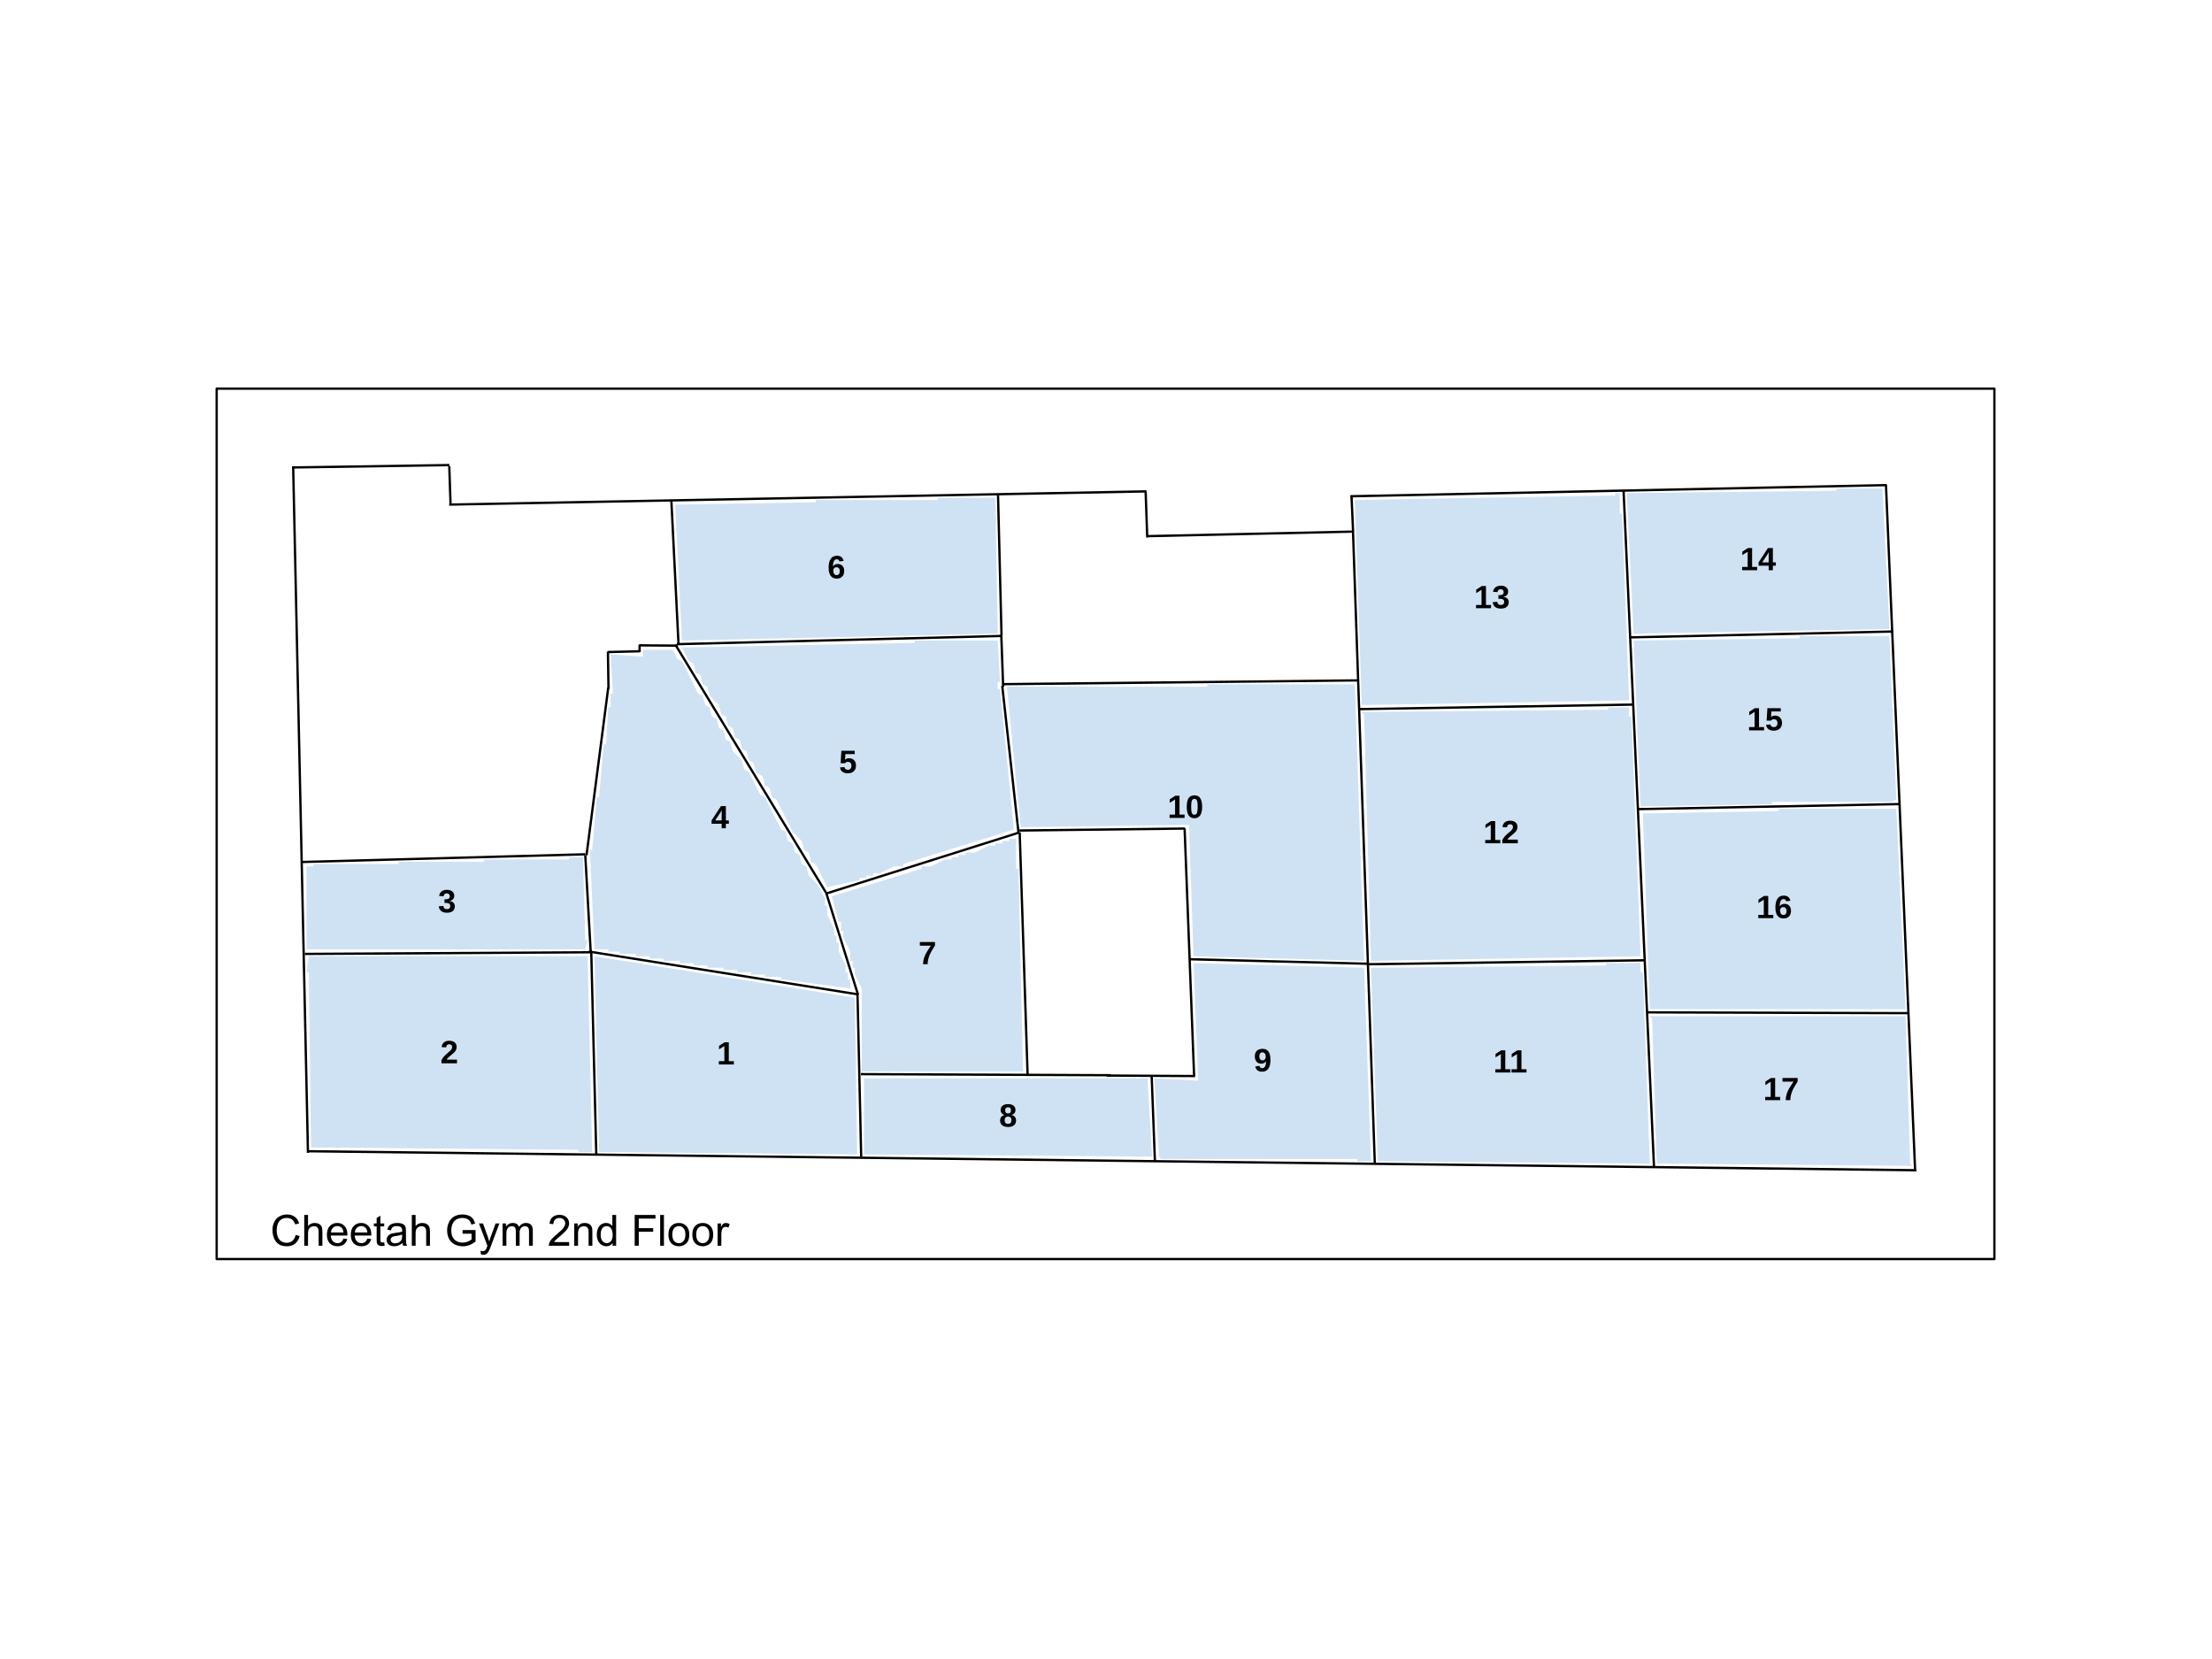
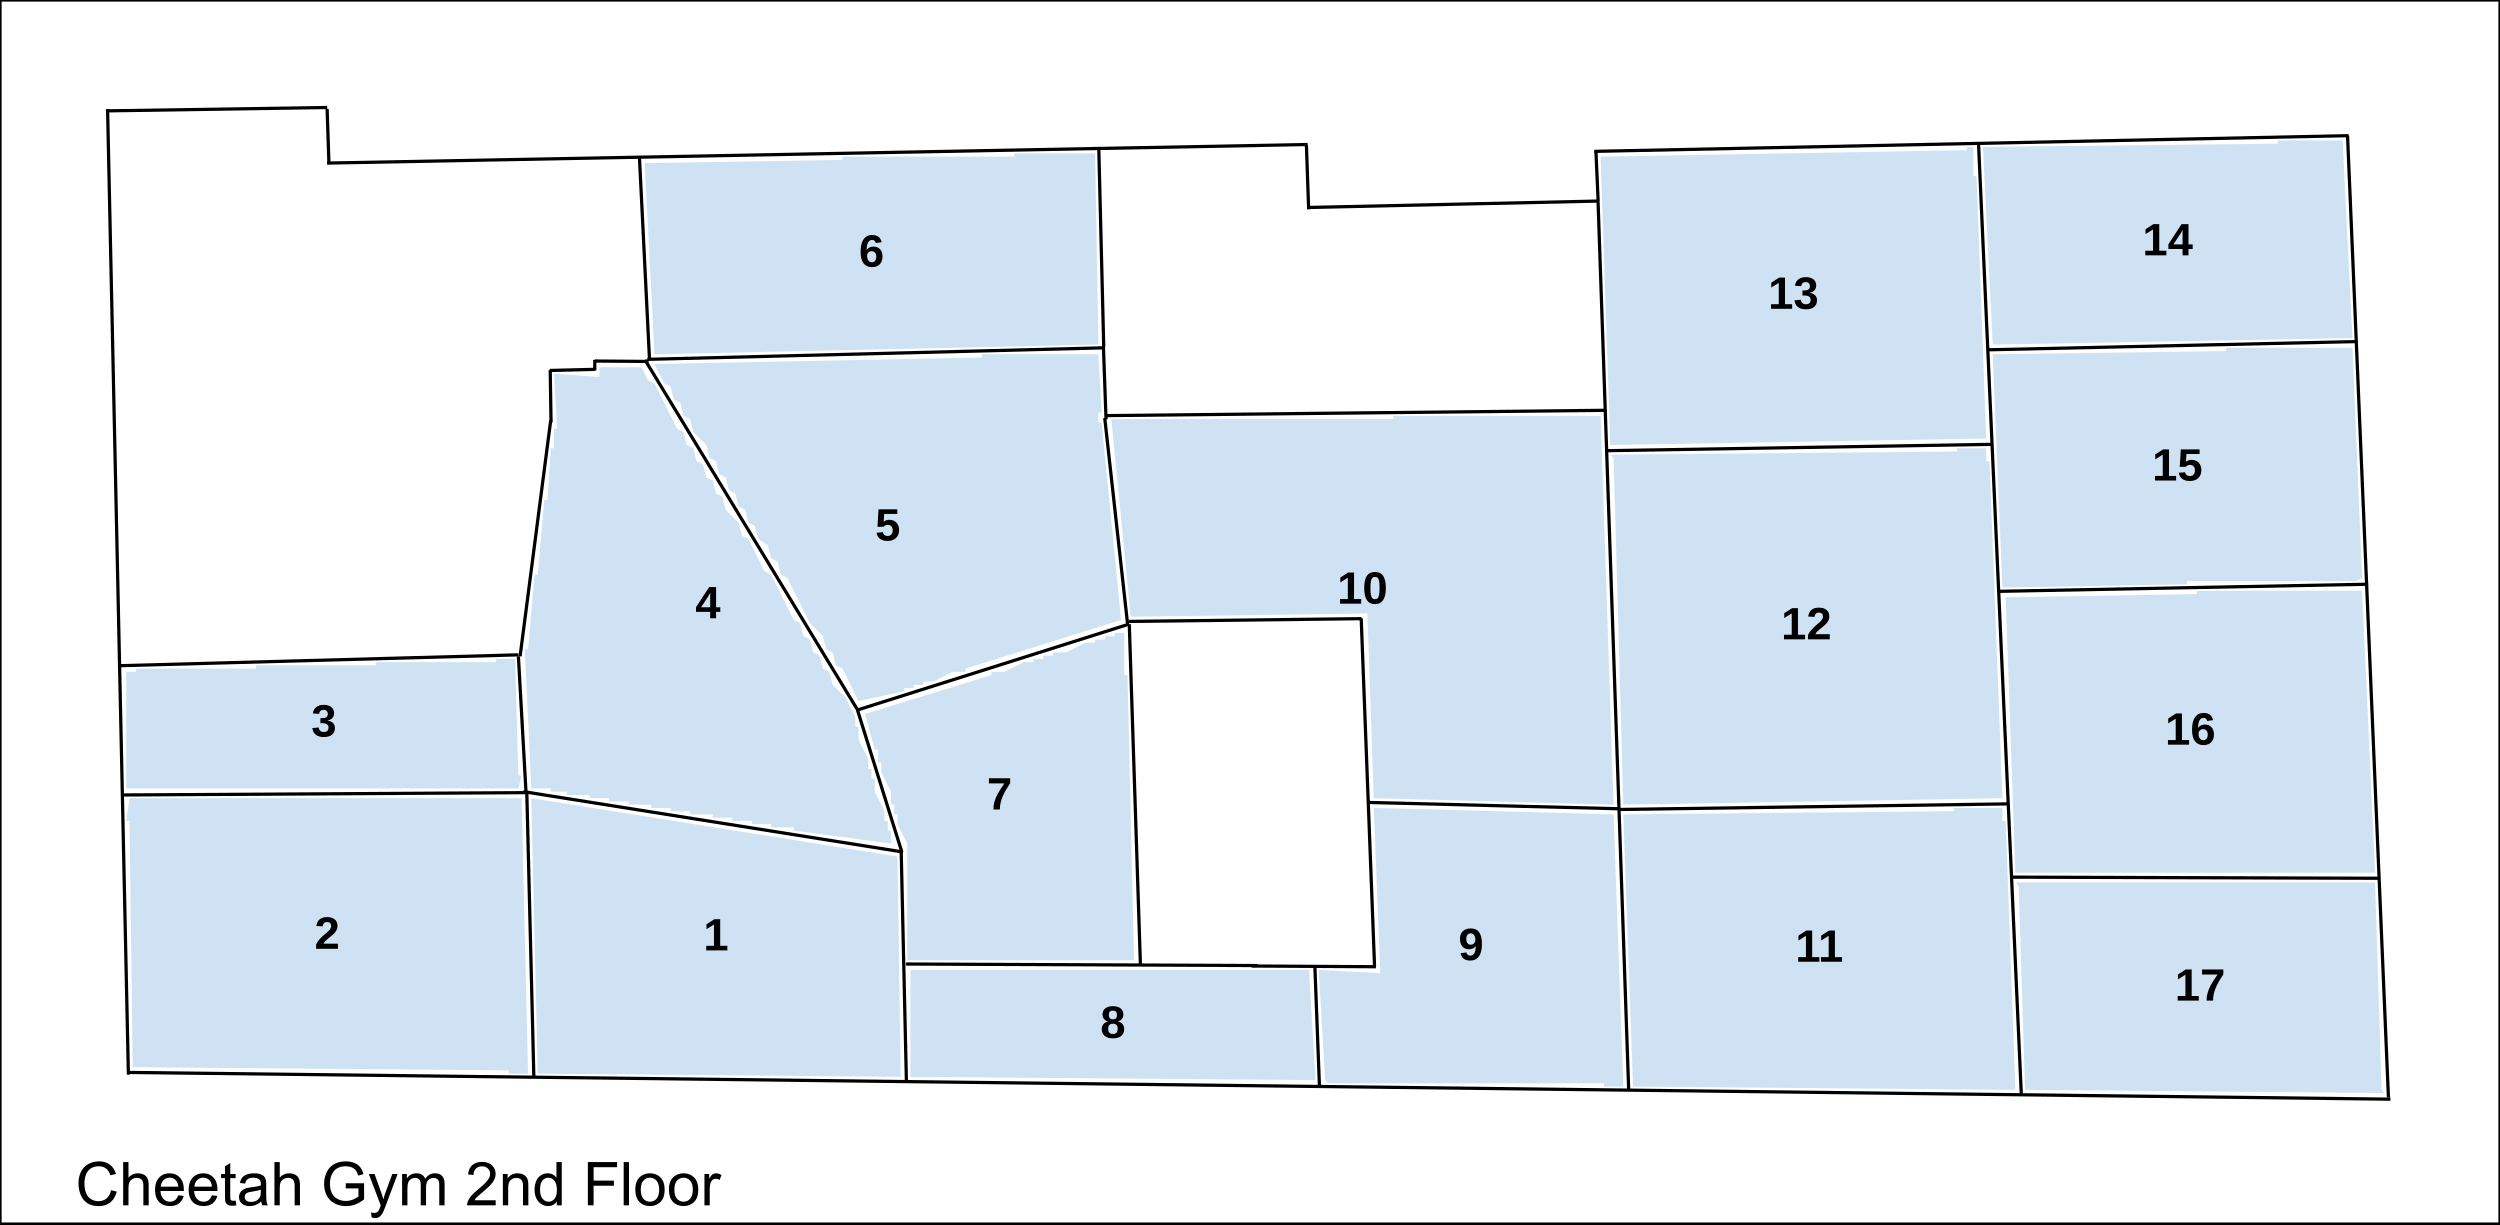
- <svg xmlns="http://www.w3.org/2000/svg" version="1.1" viewBox="0.0 0.0 960.0 720.0" fill="none" stroke="none" stroke-linecap="square" stroke-miterlimit="10">
+ <svg xmlns="http://www.w3.org/2000/svg" version="1.1" viewBox="94.032 168.664 771.528 377.764" fill="none" stroke="none" stroke-linecap="square" stroke-miterlimit="10">
  <clipPath id="p.0">
    <path d="m0 0l960.0 0l0 720.0l-960.0 0l0 -720.0z" clip-rule="nonzero" />
  </clipPath>
  <g clip-path="url(#p.0)">
    <path fill="#ffffff" d="m0 0l960.0 0l0 720.0l-960.0 0z" fill-rule="evenodd" />
    <path id="zone-1" fill="#cfe2f3" fill-opacity="1" fill-rule="evenodd" d="M258 415L260 500L372 501L371 433Z" />
    <path id="zone-2" fill="#cfe2f3" fill-opacity="1" fill-rule="evenodd" d="M134 415L133 422L134 422L135 498L251 499L251 500L257 500L255 415Z" />
    <path id="zone-3" fill="#cfe2f3" fill-opacity="1" fill-rule="evenodd" d="M247 372L247 373L210 373L210 374L173 374L173 375L136 375L136 376L133 376L133 412L254 412L255 408L254 408L253 372Z" />
    <path id="zone-4" fill="#cfe2f3" fill-opacity="1" fill-rule="evenodd" d="M279 282L279 285L265 284L266 301L265 301L265 307L264 307L263 323L262 323L260 346L259 346L257 369L256 369L258 412L264 412L264 413L269 413L269 414L276 414L276 415L282 415L282 416L288 416L288 417L295 417L295 418L301 418L301 419L307 419L307 420L314 420L314 421L320 421L320 422L326 422L326 423L332 423L332 424L339 424L339 425L369 429L369 425L368 425L368 422L367 422L367 419L364 413L364 409L363 409L363 406L362 406L362 403L359 397L359 393L358 393L358 390L355 384L351 380L350 376L348 375L347 371L345 370L344 366L342 365L341 361L339 360L332 346L330 345L325 335L323 334L322 330L318 326L317 322L315 321L314 317L312 316L311 312L309 311L308 307L306 306L305 302L303 301L296 287L294 286L292 282Z" />
    <path id="zone-5" fill="#cfe2f3" fill-opacity="1" fill-rule="evenodd" d="M397 278L397 279L296 281L299 287L301 288L302 292L304 293L305 297L307 298L308 302L312 306L313 310L315 311L316 315L318 316L319 320L321 321L322 325L324 326L325 330L327 331L328 335L331 337L332 341L334 342L335 346L337 347L344 361L348 365L349 369L351 370L352 374L354 375L359 385L373 382L373 381L376 381L376 380L379 380L379 379L382 379L388 376L392 376L392 375L440 360L434 299L433 299L433 296L434 296L433 278Z" />
    <path id="zone-6" fill="#cfe2f3" fill-opacity="1" fill-rule="evenodd" d="M407 216L407 217L354 217L354 218L293 219L296 278L433 275L432 216Z" />
    <path id="zone-7" fill="#cfe2f3" fill-opacity="1" fill-rule="evenodd" d="M438 364L438 365L435 365L435 366L432 366L432 367L429 367L423 370L419 370L419 371L416 371L416 372L413 372L413 373L410 373L404 376L400 376L400 377L361 389L364 400L365 400L365 404L366 404L366 407L369 413L369 417L370 417L370 420L371 420L371 423L374 429L374 465L444 465L442 377L441 377L441 364Z" />
    <path id="zone-8" fill="#cfe2f3" fill-opacity="1" fill-rule="evenodd" d="M375 468L375 501L500 502L498 468Z" />
    <path id="zone-9" fill="#cfe2f3" fill-opacity="1" fill-rule="evenodd" d="M518 418L520 469L501 468L503 502L504 503L589 503L589 504L595 504L592 420Z" />
    <path id="zone-10" fill="#cfe2f3" fill-opacity="1" fill-rule="evenodd" d="M524 297L524 298L437 298L443 359L516 358L518 415L592 417L588 297Z" />
    <path id="zone-11" fill="#cfe2f3" fill-opacity="1" fill-rule="evenodd" d="M697 418L697 419L595 420L598 504L716 505L713 422L712 422L712 418Z" />
    <path id="zone-12" fill="#cfe2f3" fill-opacity="1" fill-rule="evenodd" d="M698 307L698 308L591 309L592 310L595 417L712 415L708 311L707 311L707 307Z" />
    <path id="zone-13" fill="#cfe2f3" fill-opacity="1" fill-rule="evenodd" d="M701 214L701 215L588 217L591 306L707 304L704 223L703 223L703 214Z" />
    <path id="zone-14" fill="#cfe2f3" fill-opacity="1" fill-rule="evenodd" d="M797 212L797 213L706 214L709 275L820 273L817 212Z" />
    <path id="zone-15" fill="#cfe2f3" fill-opacity="1" fill-rule="evenodd" d="M781 276L781 277L709 278L712 350L769 349L769 348L821 348L823 347L820 276Z" />
    <path id="zone-16" fill="#cfe2f3" fill-opacity="1" fill-rule="evenodd" d="M772 351L772 352L713 353L716 438L827 438L823 351Z" />
    <path id="zone-17" fill="#cfe2f3" fill-opacity="1" fill-rule="evenodd" d="M716 441L717 442L719 505L830 506L829 505L827 441Z" />
    <path fill="#000000" fill-opacity="0.0" d="m94.032 168.664l771.528 0l0 377.764l-771.528 0z" fill-rule="evenodd" />
    <path stroke="#000000" stroke-width="1.0" stroke-linejoin="round" stroke-linecap="butt" d="m94.032 168.664l771.528 0l0 377.764l-771.528 0z" fill-rule="evenodd" />
    <path fill="#000000" fill-opacity="0.0" d="m126.992 202.877l68.031 -1.039" fill-rule="evenodd" />
    <path stroke="#000000" stroke-width="1.0" stroke-linejoin="round" stroke-linecap="butt" d="m126.992 202.877l68.031 -1.039" fill-rule="evenodd" />
    <path fill="#000000" fill-opacity="0.0" d="m127.231 202.339l6.425 297.984" fill-rule="evenodd" />
    <path stroke="#000000" stroke-width="1.0" stroke-linejoin="round" stroke-linecap="butt" d="m127.231 202.339l6.425 297.984" fill-rule="evenodd" />
    <path fill="#000000" fill-opacity="0.0" d="m133.706 499.63l698.047 8.252" fill-rule="evenodd" />
    <path stroke="#000000" stroke-width="1.0" stroke-linejoin="round" stroke-linecap="butt" d="m133.706 499.63l698.047 8.252" fill-rule="evenodd" />
    <path fill="#000000" fill-opacity="0.0" d="m194.984 202.307l0.567 16.85" fill-rule="evenodd" />
    <path stroke="#000000" stroke-width="1.0" stroke-linejoin="round" stroke-linecap="butt" d="m194.984 202.307l0.567 16.85" fill-rule="evenodd" />
    <path fill="#000000" fill-opacity="0.0" d="m194.963 218.99l302.614 -5.732" fill-rule="evenodd" />
    <path stroke="#000000" stroke-width="1.0" stroke-linejoin="round" stroke-linecap="butt" d="m194.963 218.99l302.614 -5.732" fill-rule="evenodd" />
    <path fill="#000000" fill-opacity="0.0" d="m497.205 213.515l0.693 19.748" fill-rule="evenodd" />
    <path stroke="#000000" stroke-width="1.0" stroke-linejoin="round" stroke-linecap="butt" d="m497.205 213.515l0.693 19.748" fill-rule="evenodd" />
    <path fill="#000000" fill-opacity="0.0" d="m497.817 232.69l89.701 -1.984" fill-rule="evenodd" />
    <path stroke="#000000" stroke-width="1.0" stroke-linejoin="round" stroke-linecap="butt" d="m497.817 232.69l89.701 -1.984" fill-rule="evenodd" />
    <path fill="#000000" fill-opacity="0.0" d="m587.242 230.851l-0.693 -15.622" fill-rule="evenodd" />
    <path stroke="#000000" stroke-width="1.0" stroke-linejoin="round" stroke-linecap="butt" d="m587.242 230.851l-0.693 -15.622" fill-rule="evenodd" />
    <path fill="#000000" fill-opacity="0.0" d="m586.045 215.378l232.787 -4.85" fill-rule="evenodd" />
    <path stroke="#000000" stroke-width="1.0" stroke-linejoin="round" stroke-linecap="butt" d="m586.045 215.378l232.787 -4.85" fill-rule="evenodd" />
    <path fill="#000000" fill-opacity="0.0" d="m818.504 210.478l12.63 296.945" fill-rule="evenodd" />
    <path stroke="#000000" stroke-width="1.0" stroke-linejoin="round" stroke-linecap="butt" d="m818.504 210.478l12.63 296.945" fill-rule="evenodd" />
    <path fill="#000000" fill-opacity="0.0" d="m372.145 431.179l1.606 70.866" fill-rule="evenodd" />
    <path stroke="#000000" stroke-width="1.0" stroke-linejoin="round" stroke-linecap="butt" d="m372.145 431.179l1.606 70.866" fill-rule="evenodd" />
    <path fill="#000000" fill-opacity="0.0" d="m256.604 413.081l2.173 87.717" fill-rule="evenodd" />
    <path stroke="#000000" stroke-width="1.0" stroke-linejoin="round" stroke-linecap="butt" d="m256.604 413.081l2.173 87.717" fill-rule="evenodd" />
    <path fill="#000000" fill-opacity="0.0" d="m372.549 431.583l-117.008 -18.614" fill-rule="evenodd" />
    <path stroke="#000000" stroke-width="1.0" stroke-linejoin="round" stroke-linecap="butt" d="m372.549 431.583l-117.008 -18.614" fill-rule="evenodd" />
    <path fill="#000000" fill-opacity="0.0" d="m256.887 413.276l-124.567 0.724" fill-rule="evenodd" />
    <path stroke="#000000" stroke-width="1.0" stroke-linejoin="round" stroke-linecap="butt" d="m256.887 413.276l-124.567 0.724" fill-rule="evenodd" />
    <path fill="#000000" fill-opacity="0.0" d="m131.252 374.095l122.772 -3.339" fill-rule="evenodd" />
    <path stroke="#000000" stroke-width="1.0" stroke-linejoin="round" stroke-linecap="butt" d="m131.252 374.095l122.772 -3.339" fill-rule="evenodd" />
    <path fill="#000000" fill-opacity="0.0" d="m254.011 371.213l2.362 42.079" fill-rule="evenodd" />
    <path stroke="#000000" stroke-width="1.0" stroke-linejoin="round" stroke-linecap="butt" d="m254.011 371.213l2.362 42.079" fill-rule="evenodd" />
    <path fill="#000000" fill-opacity="0.0" d="m254.536 371.213l9.449 -72.819" fill-rule="evenodd" />
    <path stroke="#000000" stroke-width="1.0" stroke-linejoin="round" stroke-linecap="butt" d="m254.536 371.213l9.449 -72.819" fill-rule="evenodd" />
    <path fill="#000000" fill-opacity="0.0" d="m293.78 279.564l140.913 -3.559" fill-rule="evenodd" />
    <path stroke="#000000" stroke-width="1.0" stroke-linejoin="round" stroke-linecap="butt" d="m293.78 279.564l140.913 -3.559" fill-rule="evenodd" />
    <path fill="#000000" fill-opacity="0.0" d="m293.071 279.722l65.354 107.591" fill-rule="evenodd" />
    <path stroke="#000000" stroke-width="1.0" stroke-linejoin="round" stroke-linecap="butt" d="m293.071 279.722l65.354 107.591" fill-rule="evenodd" />
    <path fill="#000000" fill-opacity="0.0" d="m264.087 299.019l-0.252 -16.126" fill-rule="evenodd" />
    <path stroke="#000000" stroke-width="1.0" stroke-linejoin="round" stroke-linecap="butt" d="m264.087 299.019l-0.252 -16.126" fill-rule="evenodd" />
    <path fill="#000000" fill-opacity="0.0" d="m263.68 282.992l13.921 -0.346" fill-rule="evenodd" />
    <path stroke="#000000" stroke-width="1.0" stroke-linejoin="round" stroke-linecap="butt" d="m263.68 282.992l13.921 -0.346" fill-rule="evenodd" />
    <path fill="#000000" fill-opacity="0.0" d="m277.586 283.019l0 -3.307" fill-rule="evenodd" />
    <path stroke="#000000" stroke-width="1.0" stroke-linejoin="round" stroke-linecap="butt" d="m277.586 283.019l0 -3.307" fill-rule="evenodd" />
    <path fill="#000000" fill-opacity="0.0" d="m277.649 280.081l16.535 0.126" fill-rule="evenodd" />
    <path stroke="#000000" stroke-width="1.0" stroke-linejoin="round" stroke-linecap="butt" d="m277.649 280.081l16.535 0.126" fill-rule="evenodd" />
    <path fill="#000000" fill-opacity="0.0" d="m372.365 431.646l-13.89 -44.441" fill-rule="evenodd" />
    <path stroke="#000000" stroke-width="1.0" stroke-linejoin="round" stroke-linecap="butt" d="m372.365 431.646l-13.89 -44.441" fill-rule="evenodd" />
    <path fill="#000000" fill-opacity="0.0" d="m294.452 279.176l-3.087 -62.047" fill-rule="evenodd" />
    <path stroke="#000000" stroke-width="1.0" stroke-linejoin="round" stroke-linecap="butt" d="m294.452 279.176l-3.087 -62.047" fill-rule="evenodd" />
    <path fill="#000000" fill-opacity="0.0" d="m434.654 275.622l-1.512 -60.693" fill-rule="evenodd" />
    <path stroke="#000000" stroke-width="1.0" stroke-linejoin="round" stroke-linecap="butt" d="m434.654 275.622l-1.512 -60.693" fill-rule="evenodd" />
    <path fill="#000000" fill-opacity="0.0" d="m358.688 387.759l83.37 -26.362" fill-rule="evenodd" />
    <path stroke="#000000" stroke-width="1.0" stroke-linejoin="round" stroke-linecap="butt" d="m358.688 387.759l83.37 -26.362" fill-rule="evenodd" />
    <path fill="#000000" fill-opacity="0.0" d="m442.055 361.591l-7.087 -63.906" fill-rule="evenodd" />
    <path stroke="#000000" stroke-width="1.0" stroke-linejoin="round" stroke-linecap="butt" d="m442.055 361.591l-7.087 -63.906" fill-rule="evenodd" />
    <path fill="#000000" fill-opacity="0.0" d="m434.549 275.386l0.819 22.709" fill-rule="evenodd" />
    <path stroke="#000000" stroke-width="1.0" stroke-linejoin="round" stroke-linecap="butt" d="m434.549 275.386l0.819 22.709" fill-rule="evenodd" />
    <path fill="#000000" fill-opacity="0.0" d="m373.654 466.171l108.472 0.472" fill-rule="evenodd" />
    <path stroke="#000000" stroke-width="1.0" stroke-linejoin="round" stroke-linecap="butt" d="m373.654 466.171l108.472 0.472" fill-rule="evenodd" />
    <path fill="#000000" fill-opacity="0.0" d="m499.814 466.837l1.417 37.165" fill-rule="evenodd" />
    <path stroke="#000000" stroke-width="1.0" stroke-linejoin="round" stroke-linecap="butt" d="m499.814 466.837l1.417 37.165" fill-rule="evenodd" />
    <path fill="#000000" fill-opacity="0.0" d="m480.273 466.785l38.394 0.22" fill-rule="evenodd" />
    <path stroke="#000000" stroke-width="1.0" stroke-linejoin="round" stroke-linecap="butt" d="m480.273 466.785l38.394 0.22" fill-rule="evenodd" />
    <path fill="#000000" fill-opacity="0.0" d="m587.208 230.919l9.449 273.984" fill-rule="evenodd" />
    <path stroke="#000000" stroke-width="1.0" stroke-linejoin="round" stroke-linecap="butt" d="m587.208 230.919l9.449 273.984" fill-rule="evenodd" />
    <path fill="#000000" fill-opacity="0.0" d="m442.541 361.297l3.433 105.008" fill-rule="evenodd" />
    <path stroke="#000000" stroke-width="1.0" stroke-linejoin="round" stroke-linecap="butt" d="m442.541 361.297l3.433 105.008" fill-rule="evenodd" />
    <path fill="#000000" fill-opacity="0.0" d="m442.431 360.441l71.811 -0.85" fill-rule="evenodd" />
    <path stroke="#000000" stroke-width="1.0" stroke-linejoin="round" stroke-linecap="butt" d="m442.431 360.441l71.811 -0.85" fill-rule="evenodd" />
    <path fill="#000000" fill-opacity="0.0" d="m514.111 359.491l4.126 107.496" fill-rule="evenodd" />
    <path stroke="#000000" stroke-width="1.0" stroke-linejoin="round" stroke-linecap="butt" d="m514.111 359.491l4.126 107.496" fill-rule="evenodd" />
    <path fill="#000000" fill-opacity="0.0" d="m516.378 416.31l77.386 1.953" fill-rule="evenodd" />
    <path stroke="#000000" stroke-width="1.0" stroke-linejoin="round" stroke-linecap="butt" d="m516.378 416.31l77.386 1.953" fill-rule="evenodd" />
    <path fill="#000000" fill-opacity="0.0" d="m435.394 296.924l154.11 -1.638" fill-rule="evenodd" />
    <path stroke="#000000" stroke-width="1.0" stroke-linejoin="round" stroke-linecap="butt" d="m435.394 296.924l154.11 -1.638" fill-rule="evenodd" />
    <path fill="#000000" fill-opacity="0.0" d="m827.961 439.706l-113.134 -0.346" fill-rule="evenodd" />
    <path stroke="#000000" stroke-width="1.0" stroke-linejoin="round" stroke-linecap="butt" d="m827.961 439.706l-113.134 -0.346" fill-rule="evenodd" />
    <path fill="#000000" fill-opacity="0.0" d="m824.851 348.958l-114.268 2.205" fill-rule="evenodd" />
    <path stroke="#000000" stroke-width="1.0" stroke-linejoin="round" stroke-linecap="butt" d="m824.851 348.958l-114.268 2.205" fill-rule="evenodd" />
    <path fill="#000000" fill-opacity="0.0" d="m821.501 274.074l-114.331 2.551" fill-rule="evenodd" />
    <path stroke="#000000" stroke-width="1.0" stroke-linejoin="round" stroke-linecap="butt" d="m821.501 274.074l-114.331 2.551" fill-rule="evenodd" />
    <path fill="#000000" fill-opacity="0.0" d="m704.63 213.068l13.197 293.228" fill-rule="evenodd" />
    <path stroke="#000000" stroke-width="1.0" stroke-linejoin="round" stroke-linecap="butt" d="m704.63 213.068l13.197 293.228" fill-rule="evenodd" />
    <path fill="#000000" fill-opacity="0.0" d="m593.536 418.48l120.441 -1.732" fill-rule="evenodd" />
    <path stroke="#000000" stroke-width="1.0" stroke-linejoin="round" stroke-linecap="butt" d="m593.536 418.48l120.441 -1.732" fill-rule="evenodd" />
    <path fill="#000000" fill-opacity="0.0" d="m590.05 307.748l118.488 -1.953" fill-rule="evenodd" />
    <path stroke="#000000" stroke-width="1.0" stroke-linejoin="round" stroke-linecap="butt" d="m590.05 307.748l118.488 -1.953" fill-rule="evenodd" />
    <path fill="#000000" fill-opacity="0.0" d="m108.334 513.73l281.543 0l0 29.165l-281.543 0z" fill-rule="evenodd" />
    <path fill="#000000" d="m128.302 535.962l1.766 0.453q-0.562 2.172 -2.0 3.328q-1.438 1.141 -3.531 1.141q-2.156 0 -3.516 -0.875q-1.344 -0.891 -2.062 -2.547q-0.703 -1.672 -0.703 -3.594q0 -2.078 0.797 -3.625q0.797 -1.562 2.266 -2.359q1.484 -0.812 3.25 -0.812q2.0 0 3.359 1.016q1.375 1.016 1.906 2.875l-1.734 0.406q-0.469 -1.453 -1.359 -2.109q-0.875 -0.672 -2.203 -0.672q-1.547 0 -2.578 0.734q-1.031 0.734 -1.453 1.984q-0.422 1.234 -0.422 2.562q0 1.703 0.5 2.969q0.5 1.266 1.547 1.906q1.047 0.625 2.266 0.625q1.484 0 2.516 -0.859q1.031 -0.859 1.391 -2.547zm3.739 4.688l0 -13.359l1.641 0l0 4.797q1.141 -1.328 2.891 -1.328q1.078 0 1.859 0.422q0.797 0.422 1.141 1.172q0.344 0.75 0.344 2.172l0 6.125l-1.641 0l0 -6.125q0 -1.234 -0.531 -1.797q-0.531 -0.562 -1.516 -0.562q-0.719 0 -1.359 0.391q-0.641 0.375 -0.922 1.016q-0.266 0.641 -0.266 1.781l0 5.297l-1.641 0zm17.001 -3.109l1.688 0.203q-0.406 1.484 -1.484 2.312q-1.078 0.812 -2.766 0.812q-2.125 0 -3.375 -1.297q-1.234 -1.312 -1.234 -3.672q0 -2.453 1.25 -3.797q1.266 -1.344 3.266 -1.344q1.938 0 3.156 1.328q1.234 1.312 1.234 3.703q0 0.156 0 0.438l-7.219 0q0.094 1.594 0.906 2.453q0.812 0.844 2.016 0.844q0.906 0 1.547 -0.469q0.641 -0.484 1.016 -1.516zm-5.391 -2.656l5.406 0q-0.109 -1.219 -0.625 -1.828q-0.781 -0.953 -2.031 -0.953q-1.125 0 -1.906 0.766q-0.766 0.75 -0.844 2.016zm15.766 2.656l1.688 0.203q-0.406 1.484 -1.484 2.312q-1.078 0.812 -2.766 0.812q-2.125 0 -3.375 -1.297q-1.234 -1.312 -1.234 -3.672q0 -2.453 1.25 -3.797q1.266 -1.344 3.266 -1.344q1.938 0 3.156 1.328q1.234 1.312 1.234 3.703q0 0.156 0 0.438l-7.219 0q0.094 1.594 0.906 2.453q0.812 0.844 2.016 0.844q0.906 0 1.547 -0.469q0.641 -0.484 1.016 -1.516zm-5.391 -2.656l5.406 0q-0.109 -1.219 -0.625 -1.828q-0.781 -0.953 -2.031 -0.953q-1.125 0 -1.906 0.766q-0.766 0.75 -0.844 2.016zm12.719 4.297l0.234 1.453q-0.688 0.141 -1.234 0.141q-0.891 0 -1.391 -0.281q-0.484 -0.281 -0.688 -0.734q-0.203 -0.469 -0.203 -1.938l0 -5.578l-1.203 0l0 -1.266l1.203 0l0 -2.391l1.625 -0.984l0 3.375l1.656 0l0 1.266l-1.656 0l0 5.672q0 0.688 0.078 0.891q0.094 0.203 0.281 0.328q0.203 0.109 0.578 0.109q0.266 0 0.719 -0.062zm7.918 0.281q-0.922 0.766 -1.766 1.094q-0.828 0.312 -1.797 0.312q-1.594 0 -2.453 -0.781q-0.859 -0.781 -0.859 -1.984q0 -0.719 0.328 -1.297q0.328 -0.594 0.844 -0.938q0.531 -0.359 1.188 -0.547q0.469 -0.125 1.453 -0.25q1.984 -0.234 2.922 -0.562q0.016 -0.344 0.016 -0.422q0 -1.0 -0.469 -1.422q-0.625 -0.547 -1.875 -0.547q-1.156 0 -1.703 0.406q-0.547 0.406 -0.812 1.422l-1.609 -0.219q0.219 -1.016 0.719 -1.641q0.5 -0.641 1.453 -0.984q0.953 -0.344 2.188 -0.344q1.25 0 2.016 0.297q0.781 0.281 1.141 0.734q0.375 0.438 0.516 1.109q0.078 0.422 0.078 1.516l0 2.188q0 2.281 0.109 2.891q0.109 0.594 0.406 1.156l-1.703 0q-0.266 -0.516 -0.328 -1.188zm-0.141 -3.672q-0.891 0.375 -2.672 0.625q-1.016 0.141 -1.438 0.328q-0.422 0.188 -0.656 0.531q-0.219 0.344 -0.219 0.781q0 0.656 0.5 1.094q0.5 0.438 1.453 0.438q0.938 0 1.672 -0.406q0.75 -0.422 1.094 -1.141q0.266 -0.562 0.266 -1.641l0 -0.609zm4.204 4.859l0 -13.359l1.641 0l0 4.797q1.141 -1.328 2.891 -1.328q1.078 0 1.859 0.422q0.797 0.422 1.141 1.172q0.344 0.75 0.344 2.172l0 6.125l-1.641 0l0 -6.125q0 -1.234 -0.531 -1.797q-0.531 -0.562 -1.516 -0.562q-0.719 0 -1.359 0.391q-0.641 0.375 -0.922 1.016q-0.266 0.641 -0.266 1.781l0 5.297l-1.641 0zm22.012 -5.234l0 -1.578l5.656 0l0 4.953q-1.297 1.047 -2.688 1.578q-1.375 0.516 -2.844 0.516q-1.969 0 -3.578 -0.844q-1.609 -0.844 -2.422 -2.438q-0.812 -1.594 -0.812 -3.562q0 -1.953 0.812 -3.641q0.812 -1.688 2.344 -2.5q1.531 -0.828 3.516 -0.828q1.453 0 2.625 0.469q1.172 0.469 1.828 1.312q0.672 0.828 1.016 2.172l-1.594 0.438q-0.297 -1.016 -0.75 -1.594q-0.438 -0.594 -1.266 -0.938q-0.828 -0.344 -1.844 -0.344q-1.203 0 -2.094 0.375q-0.891 0.359 -1.438 0.969q-0.531 0.594 -0.828 1.312q-0.516 1.234 -0.516 2.688q0 1.781 0.609 2.984q0.625 1.203 1.797 1.797q1.172 0.578 2.5 0.578q1.141 0 2.234 -0.438q1.094 -0.453 1.656 -0.953l0 -2.484l-3.922 0zm7.98 8.953l-0.188 -1.531q0.547 0.141 0.938 0.141q0.547 0 0.875 -0.188q0.328 -0.172 0.547 -0.5q0.156 -0.25 0.5 -1.219q0.047 -0.141 0.141 -0.406l-3.672 -9.688l1.766 0l2.016 5.594q0.391 1.078 0.703 2.25q0.281 -1.125 0.672 -2.203l2.078 -5.641l1.641 0l-3.688 9.828q-0.594 1.609 -0.922 2.203q-0.438 0.812 -1.0 1.188q-0.562 0.375 -1.344 0.375q-0.484 0 -1.062 -0.203zm9.406 -3.719l0 -9.672l1.469 0l0 1.359q0.453 -0.719 1.203 -1.141q0.766 -0.438 1.719 -0.438q1.078 0 1.766 0.453q0.688 0.438 0.969 1.234q1.156 -1.688 2.984 -1.688q1.453 0 2.219 0.797q0.781 0.797 0.781 2.453l0 6.641l-1.641 0l0 -6.094q0 -0.984 -0.156 -1.406q-0.156 -0.438 -0.578 -0.703q-0.422 -0.266 -0.984 -0.266q-1.016 0 -1.688 0.688q-0.672 0.672 -0.672 2.156l0 5.625l-1.641 0l0 -6.281q0 -1.094 -0.406 -1.641q-0.406 -0.547 -1.312 -0.547q-0.688 0 -1.281 0.359q-0.594 0.359 -0.859 1.062q-0.25 0.703 -0.25 2.031l0 5.016l-1.641 0zm28.88 -1.578l0 1.578l-8.828 0q-0.016 -0.594 0.188 -1.141q0.344 -0.906 1.078 -1.781q0.75 -0.875 2.156 -2.016q2.172 -1.781 2.938 -2.828q0.766 -1.047 0.766 -1.969q0 -0.984 -0.703 -1.641q-0.688 -0.672 -1.812 -0.672q-1.188 0 -1.906 0.719q-0.703 0.703 -0.703 1.953l-1.688 -0.172q0.172 -1.891 1.297 -2.875q1.141 -0.984 3.031 -0.984q1.922 0 3.047 1.062q1.125 1.062 1.125 2.641q0 0.797 -0.328 1.578q-0.328 0.781 -1.094 1.641q-0.75 0.844 -2.531 2.344q-1.469 1.234 -1.891 1.688q-0.422 0.438 -0.688 0.875l6.547 0zm2.219 1.578l0 -9.672l1.469 0l0 1.375q1.062 -1.594 3.078 -1.594q0.875 0 1.609 0.312q0.734 0.312 1.094 0.828q0.375 0.5 0.516 1.203q0.094 0.453 0.094 1.594l0 5.953l-1.641 0l0 -5.891q0 -1.0 -0.203 -1.484q-0.188 -0.5 -0.672 -0.797q-0.484 -0.297 -1.141 -0.297q-1.047 0 -1.812 0.672q-0.75 0.656 -0.75 2.516l0 5.281l-1.641 0zm16.641 0l0 -1.219q-0.906 1.438 -2.703 1.438q-1.156 0 -2.125 -0.641q-0.969 -0.641 -1.5 -1.781q-0.531 -1.141 -0.531 -2.625q0 -1.453 0.484 -2.625q0.484 -1.188 1.438 -1.812q0.969 -0.625 2.172 -0.625q0.875 0 1.547 0.375q0.688 0.359 1.109 0.953l0 -4.797l1.641 0l0 13.359l-1.531 0zm-5.172 -4.828q0 1.859 0.781 2.781q0.781 0.922 1.844 0.922q1.078 0 1.828 -0.875q0.75 -0.891 0.75 -2.688q0 -1.984 -0.766 -2.906q-0.766 -0.938 -1.891 -0.938q-1.078 0 -1.812 0.891q-0.734 0.891 -0.734 2.812zm14.762 4.828l0 -13.359l9.016 0l0 1.578l-7.25 0l0 4.141l6.266 0l0 1.578l-6.266 0l0 6.062l-1.766 0zm11.052 0l0 -13.359l1.641 0l0 13.359l-1.641 0zm3.582 -4.844q0 -2.688 1.484 -3.969q1.25 -1.078 3.047 -1.078q2.0 0 3.266 1.312q1.266 1.297 1.266 3.609q0 1.859 -0.562 2.938q-0.562 1.062 -1.641 1.656q-1.062 0.594 -2.328 0.594q-2.031 0 -3.281 -1.297q-1.25 -1.312 -1.25 -3.766zm1.688 0q0 1.859 0.797 2.797q0.812 0.922 2.047 0.922q1.219 0 2.031 -0.922q0.812 -0.938 0.812 -2.844q0 -1.797 -0.812 -2.719q-0.812 -0.922 -2.031 -0.922q-1.234 0 -2.047 0.922q-0.797 0.906 -0.797 2.766zm8.688 0q0 -2.688 1.484 -3.969q1.25 -1.078 3.047 -1.078q2.0 0 3.266 1.312q1.266 1.297 1.266 3.609q0 1.859 -0.562 2.938q-0.562 1.062 -1.641 1.656q-1.062 0.594 -2.328 0.594q-2.031 0 -3.281 -1.297q-1.25 -1.312 -1.25 -3.766zm1.688 0q0 1.859 0.797 2.797q0.812 0.922 2.047 0.922q1.219 0 2.031 -0.922q0.812 -0.938 0.812 -2.844q0 -1.797 -0.812 -2.719q-0.812 -0.922 -2.031 -0.922q-1.234 0 -2.047 0.922q-0.797 0.906 -0.797 2.766zm9.282 4.844l0 -9.672l1.469 0l0 1.469q0.562 -1.031 1.031 -1.359q0.484 -0.328 1.062 -0.328q0.828 0 1.688 0.531l-0.562 1.516q-0.609 -0.359 -1.203 -0.359q-0.547 0 -0.969 0.328q-0.422 0.328 -0.609 0.891q-0.281 0.875 -0.281 1.922l0 5.062l-1.625 0z" fill-rule="nonzero" />
    <text id="zone-label-1" data-zone-label="true" x="315.0" y="458.0" text-anchor="middle" dominant-baseline="middle" fill="#000000" font-size="14" font-weight="700" font-family="Arial" pointer-events="none">1</text>
    <text id="zone-label-2" data-zone-label="true" x="195.0" y="457.5" text-anchor="middle" dominant-baseline="middle" fill="#000000" font-size="14" font-weight="700" font-family="Arial" pointer-events="none">2</text>
    <text id="zone-label-3" data-zone-label="true" x="194.0" y="392.0" text-anchor="middle" dominant-baseline="middle" fill="#000000" font-size="14" font-weight="700" font-family="Arial" pointer-events="none">3</text>
    <text id="zone-label-4" data-zone-label="true" x="312.5" y="355.5" text-anchor="middle" dominant-baseline="middle" fill="#000000" font-size="14" font-weight="700" font-family="Arial" pointer-events="none">4</text>
    <text id="zone-label-5" data-zone-label="true" x="368.0" y="331.5" text-anchor="middle" dominant-baseline="middle" fill="#000000" font-size="14" font-weight="700" font-family="Arial" pointer-events="none">5</text>
    <text id="zone-label-6" data-zone-label="true" x="363.0" y="247.0" text-anchor="middle" dominant-baseline="middle" fill="#000000" font-size="14" font-weight="700" font-family="Arial" pointer-events="none">6</text>
    <text id="zone-label-7" data-zone-label="true" x="402.5" y="414.5" text-anchor="middle" dominant-baseline="middle" fill="#000000" font-size="14" font-weight="700" font-family="Arial" pointer-events="none">7</text>
    <text id="zone-label-8" data-zone-label="true" x="437.5" y="485.0" text-anchor="middle" dominant-baseline="middle" fill="#000000" font-size="14" font-weight="700" font-family="Arial" pointer-events="none">8</text>
    <text id="zone-label-9" data-zone-label="true" x="548.0" y="461.0" text-anchor="middle" dominant-baseline="middle" fill="#000000" font-size="14" font-weight="700" font-family="Arial" pointer-events="none">9</text>
    <text id="zone-label-10" data-zone-label="true" x="514.5" y="351.0" text-anchor="middle" dominant-baseline="middle" fill="#000000" font-size="14" font-weight="700" font-family="Arial" pointer-events="none">10</text>
    <text id="zone-label-11" data-zone-label="true" x="655.5" y="461.5" text-anchor="middle" dominant-baseline="middle" fill="#000000" font-size="14" font-weight="700" font-family="Arial" pointer-events="none">11</text>
    <text id="zone-label-12" data-zone-label="true" x="651.5" y="362.0" text-anchor="middle" dominant-baseline="middle" fill="#000000" font-size="14" font-weight="700" font-family="Arial" pointer-events="none">12</text>
    <text id="zone-label-13" data-zone-label="true" x="647.5" y="260.0" text-anchor="middle" dominant-baseline="middle" fill="#000000" font-size="14" font-weight="700" font-family="Arial" pointer-events="none">13</text>
    <text id="zone-label-14" data-zone-label="true" x="763.0" y="243.5" text-anchor="middle" dominant-baseline="middle" fill="#000000" font-size="14" font-weight="700" font-family="Arial" pointer-events="none">14</text>
    <text id="zone-label-15" data-zone-label="true" x="766.0" y="313.0" text-anchor="middle" dominant-baseline="middle" fill="#000000" font-size="14" font-weight="700" font-family="Arial" pointer-events="none">15</text>
    <text id="zone-label-16" data-zone-label="true" x="770.0" y="394.5" text-anchor="middle" dominant-baseline="middle" fill="#000000" font-size="14" font-weight="700" font-family="Arial" pointer-events="none">16</text>
    <text id="zone-label-17" data-zone-label="true" x="773.0" y="473.5" text-anchor="middle" dominant-baseline="middle" fill="#000000" font-size="14" font-weight="700" font-family="Arial" pointer-events="none">17</text>
  </g>
</svg>
